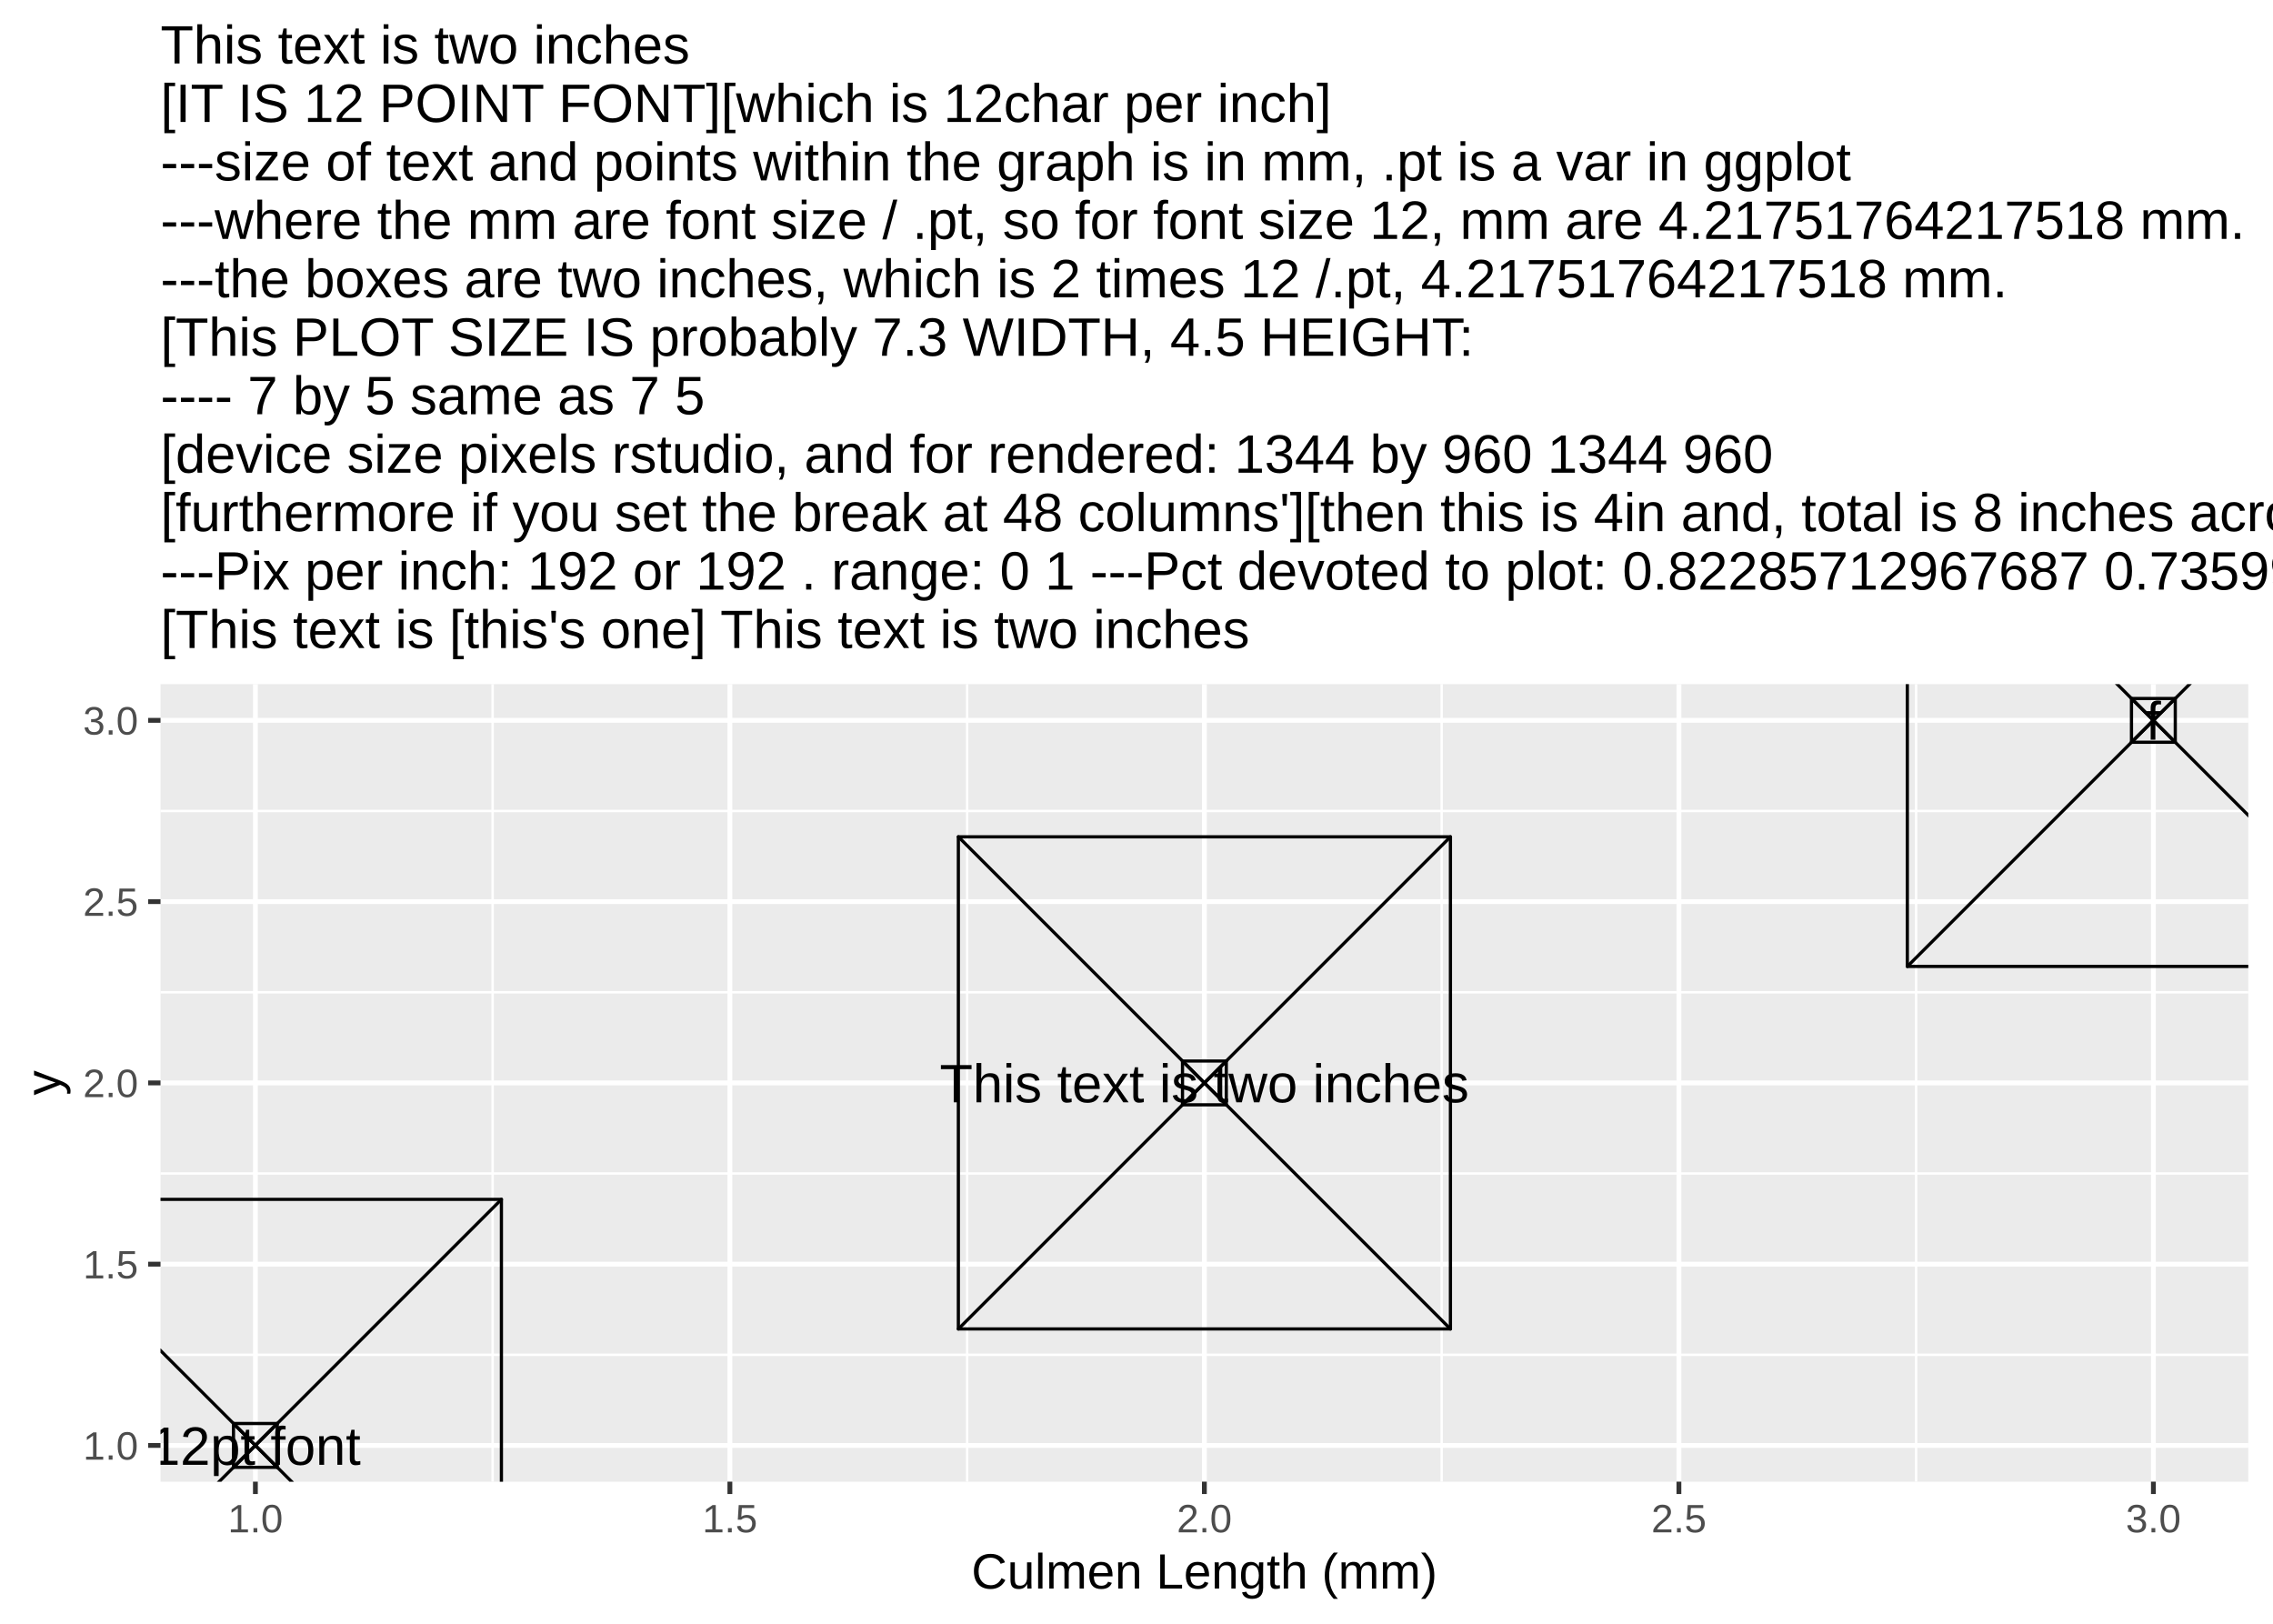
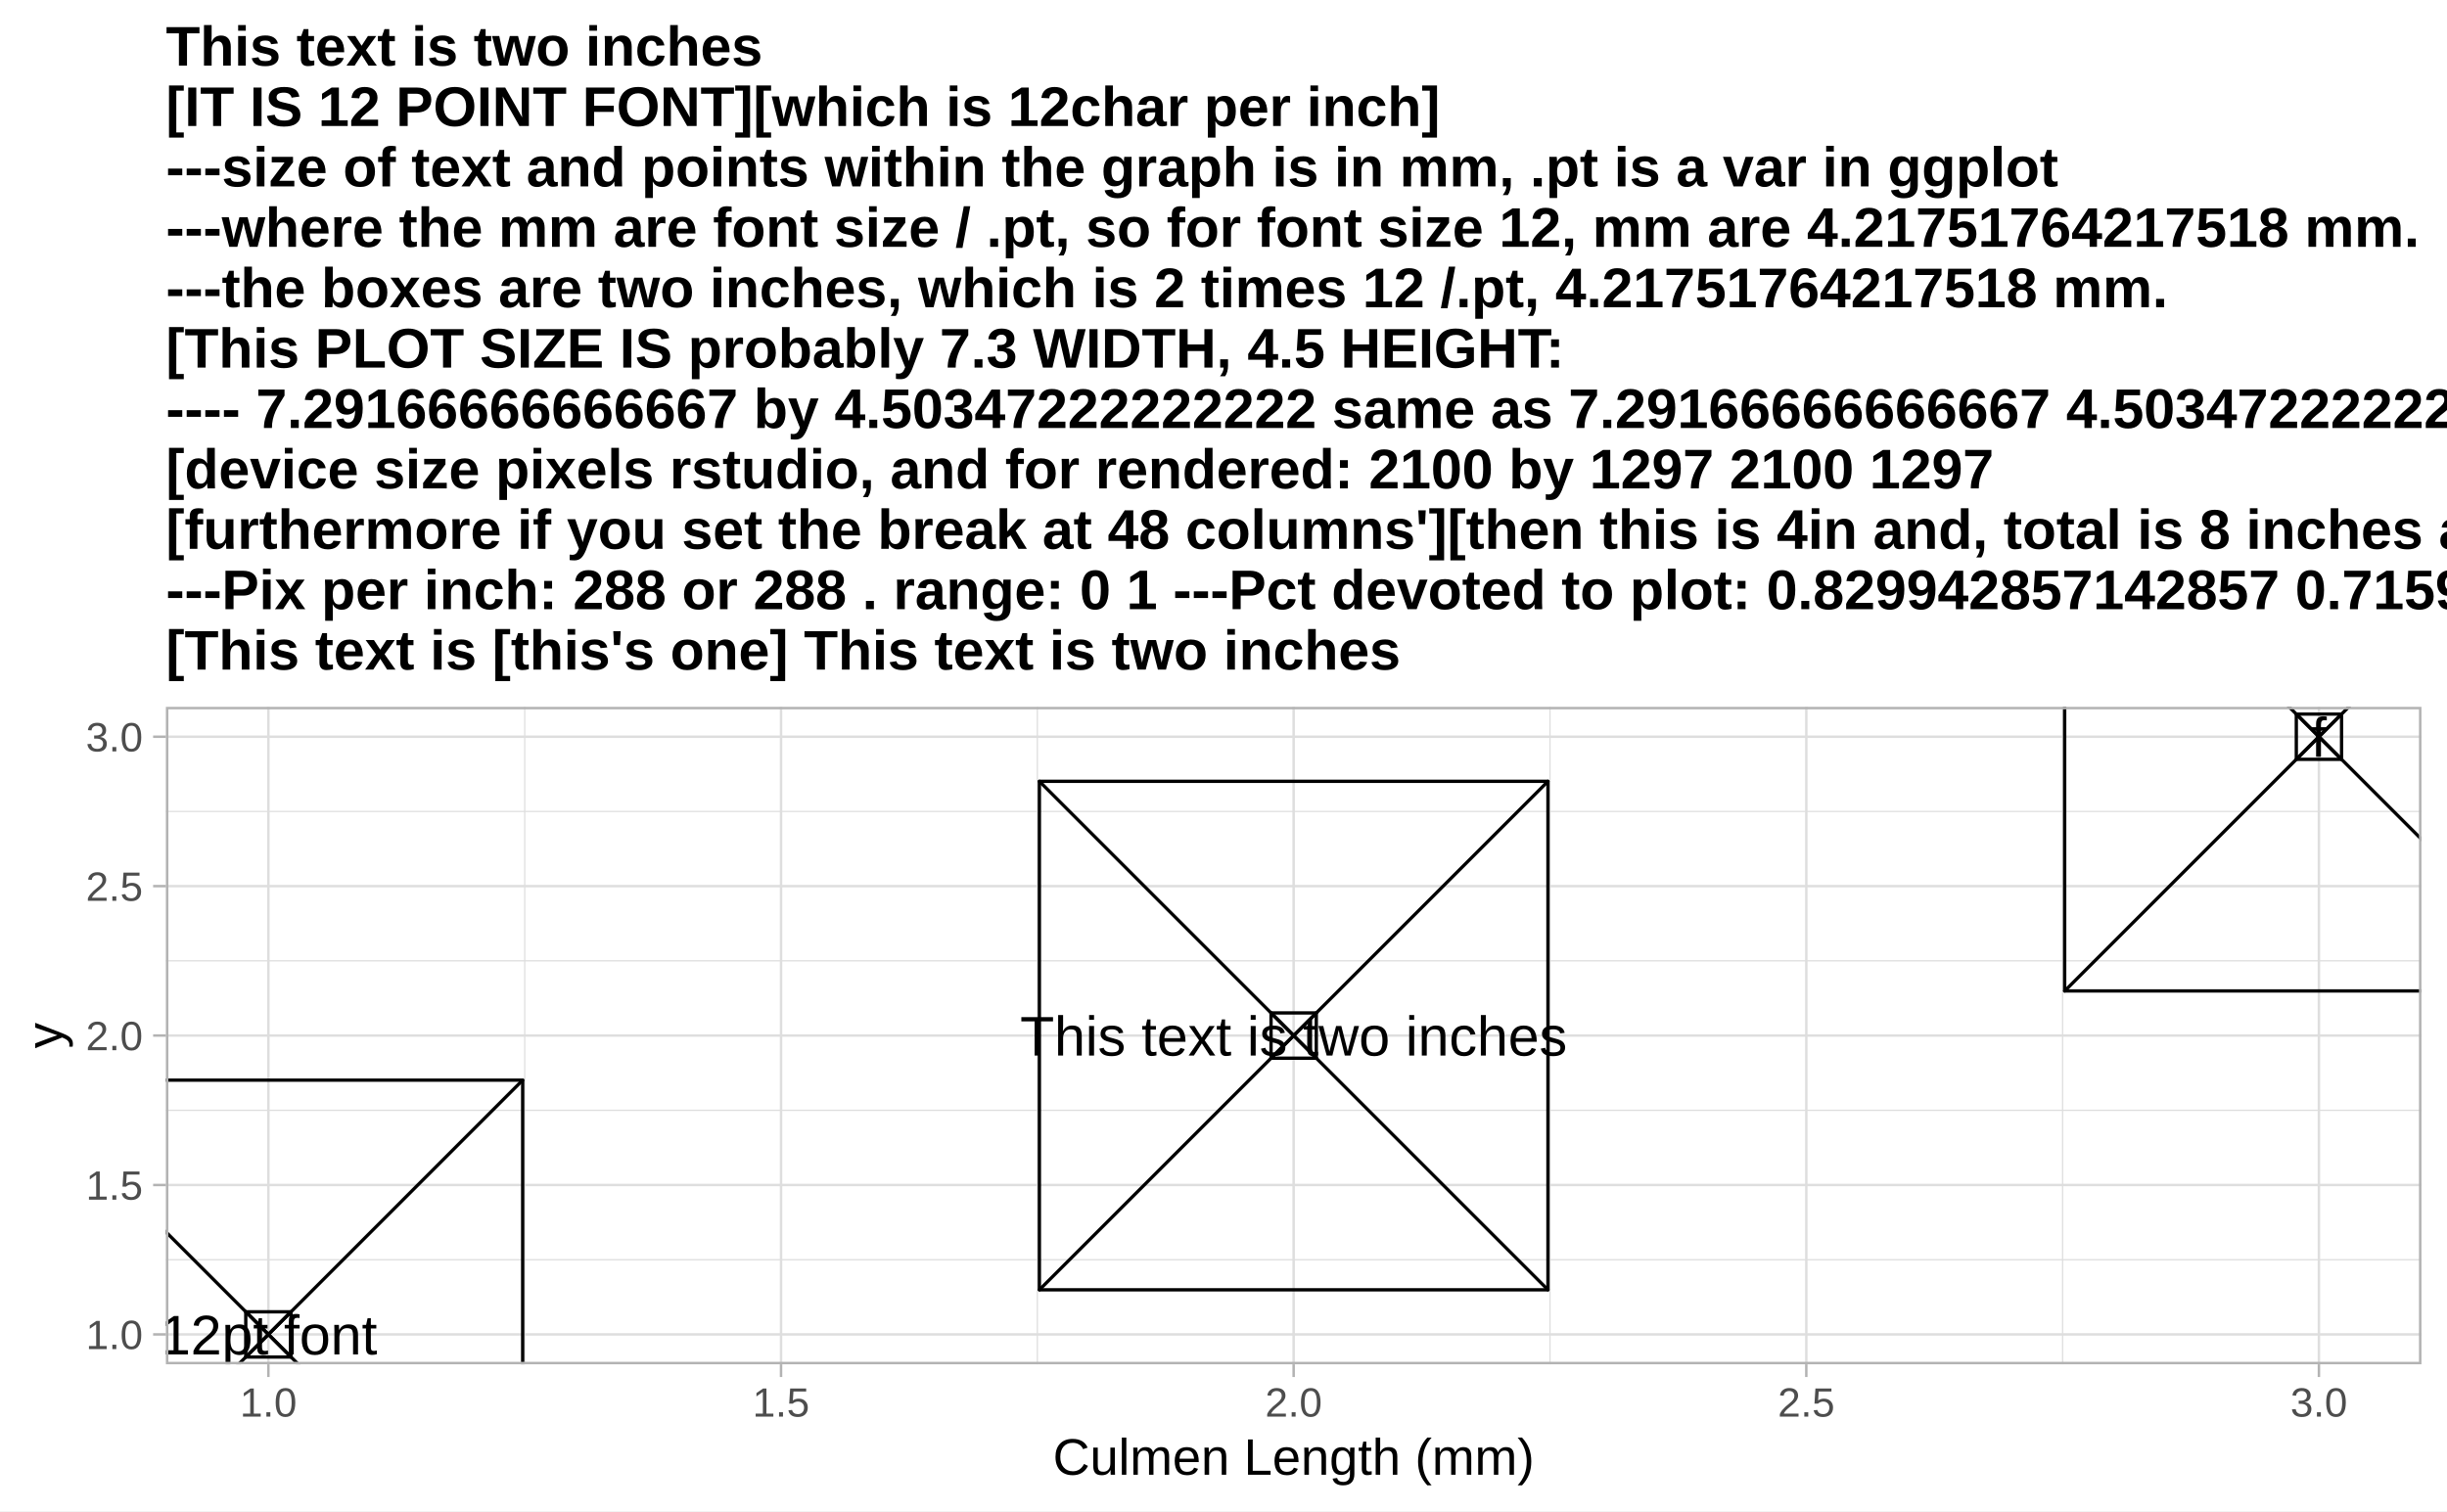
- <svg xmlns="http://www.w3.org/2000/svg" class="svglite" width="504.00pt" height="360.00pt" viewBox="0 0 504.00 360.00">
+ <svg xmlns="http://www.w3.org/2000/svg" class="svglite" width="525.00pt" height="324.25pt" viewBox="0 0 525.00 324.25">
  <defs>
    <style type="text/css">
    .svglite line, .svglite polyline, .svglite polygon, .svglite path, .svglite rect, .svglite circle {
      fill: none;
      stroke: #000000;
      stroke-linecap: round;
      stroke-linejoin: round;
      stroke-miterlimit: 10.00;
    }
    .svglite text {
      white-space: pre;
    }
  </style>
  </defs>
  <rect width="100%" height="100%" style="stroke: none; fill: #FFFFFF;" />
  <defs>
-     <clipPath id="cpMC4wMHw1MDQuMDB8MC4wMHwzNjAuMDA=">
-       <rect x="0.00" y="0.00" width="504.00" height="360.00" />
+     <clipPath id="cpMC4wMHw1MjUuMDB8MC4wMHwzMjQuMjU=">
+       <rect x="0.00" y="0.00" width="525.00" height="324.25" />
    </clipPath>
  </defs>
-   <g clip-path="url(#cpMC4wMHw1MDQuMDB8MC4wMHwzNjAuMDA=)">
-     <rect x="0.00" y="0.00" width="504.00" height="360.00" style="stroke-width: 1.07; stroke: #FFFFFF; fill: #FFFFFF;" />
+   <g clip-path="url(#cpMC4wMHw1MjUuMDB8MC4wMHwzMjQuMjU=)">
+     <rect x="0.00" y="0.00" width="525.00" height="324.25" style="stroke-width: 1.07; stroke: #FFFFFF; fill: #FFFFFF;" />
  </g>
  <defs>
-     <clipPath id="cpMzUuNTl8NDk4LjUyfDE1MS42OHwzMjguNTA=">
-       <rect x="35.59" y="151.68" width="462.93" height="176.83" />
+     <clipPath id="cpMzUuNTl8NTE5LjUyfDE1MS42OHwyOTIuNzU=">
+       <rect x="35.59" y="151.68" width="483.93" height="141.08" />
    </clipPath>
  </defs>
-   <g clip-path="url(#cpMzUuNTl8NDk4LjUyfDE1MS42OHwzMjguNTA=)">
-     <rect x="35.59" y="151.68" width="462.93" height="176.83" style="stroke-width: 1.07; stroke: none; fill: #EBEBEB;" />
-     <polyline points="35.59,300.37 498.52,300.37 " style="stroke-width: 0.53; stroke: #FFFFFF; stroke-linecap: butt;" />
-     <polyline points="35.59,260.18 498.52,260.18 " style="stroke-width: 0.53; stroke: #FFFFFF; stroke-linecap: butt;" />
-     <polyline points="35.59,220.00 498.52,220.00 " style="stroke-width: 0.53; stroke: #FFFFFF; stroke-linecap: butt;" />
-     <polyline points="35.59,179.81 498.52,179.81 " style="stroke-width: 0.53; stroke: #FFFFFF; stroke-linecap: butt;" />
-     <polyline points="109.23,328.50 109.23,151.68 " style="stroke-width: 0.53; stroke: #FFFFFF; stroke-linecap: butt;" />
-     <polyline points="214.45,328.50 214.45,151.68 " style="stroke-width: 0.53; stroke: #FFFFFF; stroke-linecap: butt;" />
-     <polyline points="319.66,328.50 319.66,151.68 " style="stroke-width: 0.53; stroke: #FFFFFF; stroke-linecap: butt;" />
-     <polyline points="424.87,328.50 424.87,151.68 " style="stroke-width: 0.53; stroke: #FFFFFF; stroke-linecap: butt;" />
-     <polyline points="35.59,320.47 498.52,320.47 " style="stroke-width: 1.07; stroke: #FFFFFF; stroke-linecap: butt;" />
-     <polyline points="35.59,280.28 498.52,280.28 " style="stroke-width: 1.07; stroke: #FFFFFF; stroke-linecap: butt;" />
-     <polyline points="35.59,240.09 498.52,240.09 " style="stroke-width: 1.07; stroke: #FFFFFF; stroke-linecap: butt;" />
-     <polyline points="35.59,199.90 498.52,199.90 " style="stroke-width: 1.07; stroke: #FFFFFF; stroke-linecap: butt;" />
-     <polyline points="35.59,159.71 498.52,159.71 " style="stroke-width: 1.07; stroke: #FFFFFF; stroke-linecap: butt;" />
-     <polyline points="56.63,328.50 56.63,151.68 " style="stroke-width: 1.07; stroke: #FFFFFF; stroke-linecap: butt;" />
-     <polyline points="161.84,328.50 161.84,151.68 " style="stroke-width: 1.07; stroke: #FFFFFF; stroke-linecap: butt;" />
-     <polyline points="267.05,328.50 267.05,151.68 " style="stroke-width: 1.07; stroke: #FFFFFF; stroke-linecap: butt;" />
-     <polyline points="372.27,328.50 372.27,151.68 " style="stroke-width: 1.07; stroke: #FFFFFF; stroke-linecap: butt;" />
-     <polyline points="477.48,328.50 477.48,151.68 " style="stroke-width: 1.07; stroke: #FFFFFF; stroke-linecap: butt;" />
-     <text x="56.63" y="324.76" text-anchor="middle" style="font-size: 12.00px; font-family: &quot;Arial&quot;;" textLength="46.71px" lengthAdjust="spacingAndGlyphs">12pt font</text>
-     <text x="477.48" y="164.01" text-anchor="middle" style="font-size: 12.00px; font-family: &quot;Arial&quot;;" textLength="3.33px" lengthAdjust="spacingAndGlyphs">f</text>
-     <text x="267.05" y="244.39" text-anchor="middle" style="font-size: 12.00px; font-family: &quot;Arial&quot;;" textLength="117.40px" lengthAdjust="spacingAndGlyphs">This text is two inches</text>
-     <rect x="51.77" y="315.61" width="9.71" height="9.71" style="stroke-width: 0.71;" />
-     <line x1="51.77" y1="325.32" x2="61.48" y2="315.61" style="stroke-width: 0.71;" />
-     <line x1="51.77" y1="315.61" x2="61.48" y2="325.32" style="stroke-width: 0.71;" />
-     <rect x="472.62" y="154.86" width="9.71" height="9.71" style="stroke-width: 0.71;" />
-     <line x1="472.62" y1="164.57" x2="482.33" y2="154.86" style="stroke-width: 0.71;" />
-     <line x1="472.62" y1="154.86" x2="482.33" y2="164.57" style="stroke-width: 0.71;" />
-     <rect x="262.20" y="235.24" width="9.71" height="9.71" style="stroke-width: 0.71;" />
-     <line x1="262.20" y1="244.94" x2="271.91" y2="235.24" style="stroke-width: 0.71;" />
-     <line x1="262.20" y1="235.24" x2="271.91" y2="244.94" style="stroke-width: 0.71;" />
-     <rect x="2.07" y="265.91" width="109.11" height="109.11" style="stroke-width: 0.71;" />
-     <line x1="2.07" y1="375.02" x2="111.19" y2="265.91" style="stroke-width: 0.71;" />
-     <line x1="2.07" y1="265.91" x2="111.19" y2="375.02" style="stroke-width: 0.71;" />
-     <rect x="422.92" y="105.16" width="109.11" height="109.11" style="stroke-width: 0.71;" />
-     <line x1="422.92" y1="214.27" x2="532.03" y2="105.16" style="stroke-width: 0.71;" />
-     <line x1="422.92" y1="105.16" x2="532.03" y2="214.27" style="stroke-width: 0.71;" />
-     <rect x="212.50" y="185.53" width="109.11" height="109.11" style="stroke-width: 0.71;" />
-     <line x1="212.50" y1="294.65" x2="321.61" y2="185.53" style="stroke-width: 0.71;" />
-     <line x1="212.50" y1="185.53" x2="321.61" y2="294.65" style="stroke-width: 0.71;" />
+   <g clip-path="url(#cpMzUuNTl8NTE5LjUyfDE1MS42OHwyOTIuNzU=)">
+     <rect x="35.59" y="151.68" width="483.93" height="141.08" style="stroke-width: 1.07; stroke: none; fill: #FFFFFF;" />
+     <polyline points="35.59,270.31 519.52,270.31 " style="stroke-width: 0.27; stroke: #DEDEDE; stroke-linecap: butt;" />
+     <polyline points="35.59,238.25 519.52,238.25 " style="stroke-width: 0.27; stroke: #DEDEDE; stroke-linecap: butt;" />
+     <polyline points="35.59,206.18 519.52,206.18 " style="stroke-width: 0.27; stroke: #DEDEDE; stroke-linecap: butt;" />
+     <polyline points="35.59,174.12 519.52,174.12 " style="stroke-width: 0.27; stroke: #DEDEDE; stroke-linecap: butt;" />
+     <polyline points="112.58,292.75 112.58,151.68 " style="stroke-width: 0.27; stroke: #DEDEDE; stroke-linecap: butt;" />
+     <polyline points="222.56,292.75 222.56,151.68 " style="stroke-width: 0.27; stroke: #DEDEDE; stroke-linecap: butt;" />
+     <polyline points="332.55,292.75 332.55,151.68 " style="stroke-width: 0.27; stroke: #DEDEDE; stroke-linecap: butt;" />
+     <polyline points="442.53,292.75 442.53,151.68 " style="stroke-width: 0.27; stroke: #DEDEDE; stroke-linecap: butt;" />
+     <polyline points="35.59,286.34 519.52,286.34 " style="stroke-width: 0.53; stroke: #DEDEDE; stroke-linecap: butt;" />
+     <polyline points="35.59,254.28 519.52,254.28 " style="stroke-width: 0.53; stroke: #DEDEDE; stroke-linecap: butt;" />
+     <polyline points="35.59,222.21 519.52,222.21 " style="stroke-width: 0.53; stroke: #DEDEDE; stroke-linecap: butt;" />
+     <polyline points="35.59,190.15 519.52,190.15 " style="stroke-width: 0.53; stroke: #DEDEDE; stroke-linecap: butt;" />
+     <polyline points="35.59,158.09 519.52,158.09 " style="stroke-width: 0.53; stroke: #DEDEDE; stroke-linecap: butt;" />
+     <polyline points="57.58,292.75 57.58,151.68 " style="stroke-width: 0.53; stroke: #DEDEDE; stroke-linecap: butt;" />
+     <polyline points="167.57,292.75 167.57,151.68 " style="stroke-width: 0.53; stroke: #DEDEDE; stroke-linecap: butt;" />
+     <polyline points="277.55,292.75 277.55,151.68 " style="stroke-width: 0.53; stroke: #DEDEDE; stroke-linecap: butt;" />
+     <polyline points="387.54,292.75 387.54,151.68 " style="stroke-width: 0.53; stroke: #DEDEDE; stroke-linecap: butt;" />
+     <polyline points="497.52,292.75 497.52,151.68 " style="stroke-width: 0.53; stroke: #DEDEDE; stroke-linecap: butt;" />
+     <text x="57.58" y="290.64" text-anchor="middle" style="font-size: 12.00px; font-family: &quot;Arial&quot;;" textLength="46.71px" lengthAdjust="spacingAndGlyphs">12pt font</text>
+     <text x="497.52" y="162.39" text-anchor="middle" style="font-size: 12.00px; font-family: &quot;Arial&quot;;" textLength="3.33px" lengthAdjust="spacingAndGlyphs">f</text>
+     <text x="277.55" y="226.51" text-anchor="middle" style="font-size: 12.00px; font-family: &quot;Arial&quot;;" textLength="117.40px" lengthAdjust="spacingAndGlyphs">This text is two inches</text>
+     <rect x="52.73" y="281.49" width="9.71" height="9.71" style="stroke-width: 0.71;" />
+     <line x1="52.73" y1="291.20" x2="62.44" y2="281.49" style="stroke-width: 0.71;" />
+     <line x1="52.73" y1="281.49" x2="62.44" y2="291.20" style="stroke-width: 0.71;" />
+     <rect x="492.67" y="153.23" width="9.71" height="9.71" style="stroke-width: 0.71;" />
+     <line x1="492.67" y1="162.94" x2="502.38" y2="153.23" style="stroke-width: 0.71;" />
+     <line x1="492.67" y1="153.23" x2="502.38" y2="162.94" style="stroke-width: 0.71;" />
+     <rect x="272.70" y="217.36" width="9.71" height="9.71" style="stroke-width: 0.71;" />
+     <line x1="272.70" y1="227.07" x2="282.41" y2="217.36" style="stroke-width: 0.71;" />
+     <line x1="272.70" y1="217.36" x2="282.41" y2="227.07" style="stroke-width: 0.71;" />
+     <rect x="3.03" y="231.78" width="109.11" height="109.11" style="stroke-width: 0.71;" />
+     <line x1="3.03" y1="340.90" x2="112.14" y2="231.78" style="stroke-width: 0.71;" />
+     <line x1="3.03" y1="231.78" x2="112.14" y2="340.90" style="stroke-width: 0.71;" />
+     <rect x="442.97" y="103.53" width="109.11" height="109.11" style="stroke-width: 0.71;" />
+     <line x1="442.97" y1="212.65" x2="552.08" y2="103.53" style="stroke-width: 0.71;" />
+     <line x1="442.97" y1="103.53" x2="552.08" y2="212.65" style="stroke-width: 0.71;" />
+     <rect x="223.00" y="167.66" width="109.11" height="109.11" style="stroke-width: 0.71;" />
+     <line x1="223.00" y1="276.77" x2="332.11" y2="167.66" style="stroke-width: 0.71;" />
+     <line x1="223.00" y1="167.66" x2="332.11" y2="276.77" style="stroke-width: 0.71;" />
+     <rect x="35.59" y="151.68" width="483.93" height="141.08" style="stroke-width: 1.07; stroke: #B3B3B3;" />
  </g>
-   <g clip-path="url(#cpMC4wMHw1MDQuMDB8MC4wMHwzNjAuMDA=)">
-     <text x="30.65" y="323.62" text-anchor="end" style="font-size: 8.80px;fill: #4D4D4D; font-family: &quot;Arial&quot;;" textLength="12.24px" lengthAdjust="spacingAndGlyphs">1.0</text>
-     <text x="30.65" y="283.43" text-anchor="end" style="font-size: 8.80px;fill: #4D4D4D; font-family: &quot;Arial&quot;;" textLength="12.24px" lengthAdjust="spacingAndGlyphs">1.5</text>
-     <text x="30.65" y="243.24" text-anchor="end" style="font-size: 8.80px;fill: #4D4D4D; font-family: &quot;Arial&quot;;" textLength="12.24px" lengthAdjust="spacingAndGlyphs">2.0</text>
-     <text x="30.65" y="203.05" text-anchor="end" style="font-size: 8.80px;fill: #4D4D4D; font-family: &quot;Arial&quot;;" textLength="12.24px" lengthAdjust="spacingAndGlyphs">2.5</text>
-     <text x="30.65" y="162.86" text-anchor="end" style="font-size: 8.80px;fill: #4D4D4D; font-family: &quot;Arial&quot;;" textLength="12.24px" lengthAdjust="spacingAndGlyphs">3.0</text>
-     <polyline points="32.85,320.47 35.59,320.47 " style="stroke-width: 1.07; stroke: #333333; stroke-linecap: butt;" />
-     <polyline points="32.85,280.28 35.59,280.28 " style="stroke-width: 1.07; stroke: #333333; stroke-linecap: butt;" />
-     <polyline points="32.85,240.09 35.59,240.09 " style="stroke-width: 1.07; stroke: #333333; stroke-linecap: butt;" />
-     <polyline points="32.85,199.90 35.59,199.90 " style="stroke-width: 1.07; stroke: #333333; stroke-linecap: butt;" />
-     <polyline points="32.85,159.71 35.59,159.71 " style="stroke-width: 1.07; stroke: #333333; stroke-linecap: butt;" />
-     <polyline points="56.63,331.24 56.63,328.50 " style="stroke-width: 1.07; stroke: #333333; stroke-linecap: butt;" />
-     <polyline points="161.84,331.24 161.84,328.50 " style="stroke-width: 1.07; stroke: #333333; stroke-linecap: butt;" />
-     <polyline points="267.05,331.24 267.05,328.50 " style="stroke-width: 1.07; stroke: #333333; stroke-linecap: butt;" />
-     <polyline points="372.27,331.24 372.27,328.50 " style="stroke-width: 1.07; stroke: #333333; stroke-linecap: butt;" />
-     <polyline points="477.48,331.24 477.48,328.50 " style="stroke-width: 1.07; stroke: #333333; stroke-linecap: butt;" />
-     <text x="56.63" y="339.74" text-anchor="middle" style="font-size: 8.80px;fill: #4D4D4D; font-family: &quot;Arial&quot;;" textLength="12.24px" lengthAdjust="spacingAndGlyphs">1.0</text>
-     <text x="161.84" y="339.74" text-anchor="middle" style="font-size: 8.80px;fill: #4D4D4D; font-family: &quot;Arial&quot;;" textLength="12.24px" lengthAdjust="spacingAndGlyphs">1.5</text>
-     <text x="267.05" y="339.74" text-anchor="middle" style="font-size: 8.80px;fill: #4D4D4D; font-family: &quot;Arial&quot;;" textLength="12.24px" lengthAdjust="spacingAndGlyphs">2.0</text>
-     <text x="372.27" y="339.74" text-anchor="middle" style="font-size: 8.80px;fill: #4D4D4D; font-family: &quot;Arial&quot;;" textLength="12.24px" lengthAdjust="spacingAndGlyphs">2.5</text>
-     <text x="477.48" y="339.74" text-anchor="middle" style="font-size: 8.80px;fill: #4D4D4D; font-family: &quot;Arial&quot;;" textLength="12.24px" lengthAdjust="spacingAndGlyphs">3.0</text>
-     <text x="267.05" y="352.20" text-anchor="middle" style="font-size: 11.00px; font-family: &quot;Arial&quot;;" textLength="103.35px" lengthAdjust="spacingAndGlyphs">Culmen Length (mm)</text>
-     <text transform="translate(13.36,240.09) rotate(-90)" text-anchor="middle" style="font-size: 11.00px; font-family: &quot;Arial&quot;;" textLength="5.50px" lengthAdjust="spacingAndGlyphs">y</text>
-     <text x="35.59" y="14.08" style="font-size: 12.00px; font-family: &quot;Arial&quot;;" textLength="120.73px" lengthAdjust="spacingAndGlyphs">This text is two inches </text>
-     <text x="35.59" y="27.04" style="font-size: 12.00px; font-family: &quot;Arial&quot;;" textLength="259.68px" lengthAdjust="spacingAndGlyphs">[IT IS 12 POINT FONT][which is 12char per inch]</text>
-     <text x="35.59" y="40.00" style="font-size: 12.00px; font-family: &quot;Arial&quot;;" textLength="374.87px" lengthAdjust="spacingAndGlyphs">---size of text and points within the graph is in mm, .pt is a var in ggplot</text>
-     <text x="35.59" y="52.96" style="font-size: 12.00px; font-family: &quot;Arial&quot;;" textLength="462.28px" lengthAdjust="spacingAndGlyphs">---where the mm are font size / .pt, so for font size 12, mm are 4.21751764217518 mm.</text>
-     <text x="35.59" y="65.92" style="font-size: 12.00px; font-family: &quot;Arial&quot;;" textLength="409.61px" lengthAdjust="spacingAndGlyphs">---the boxes are two inches, which is 2 times 12 /.pt, 4.21751764217518 mm.</text>
-     <text x="35.59" y="78.88" style="font-size: 12.00px; font-family: &quot;Arial&quot;;" textLength="291.23px" lengthAdjust="spacingAndGlyphs">[This PLOT SIZE IS probably 7.3 WIDTH, 4.5 HEIGHT:</text>
-     <text x="35.59" y="91.84" style="font-size: 12.00px; font-family: &quot;Arial&quot;;" textLength="127.40px" lengthAdjust="spacingAndGlyphs">----  7 by 5 same as 7 5 </text>
-     <text x="35.59" y="104.80" style="font-size: 12.00px; font-family: &quot;Arial&quot;;" textLength="360.94px" lengthAdjust="spacingAndGlyphs">[device size pixels rstudio, and for rendered: 1344 by 960 1344 960 </text>
-     <text x="35.59" y="117.76" style="font-size: 12.00px; font-family: &quot;Arial&quot;;" textLength="488.60px" lengthAdjust="spacingAndGlyphs">[furthermore if you set the break at 48 columns'][then this is 4in and, total is 8 inches across]</text>
-     <text x="35.59" y="130.72" style="font-size: 12.00px; font-family: &quot;Arial&quot;;" textLength="544.43px" lengthAdjust="spacingAndGlyphs">---Pix per inch: 192 or 192 . range: 0 1 ---Pct devoted to plot: 0.82285712967687 0.735999974285712 </text>
-     <text x="35.59" y="143.68" style="font-size: 12.00px; font-family: &quot;Arial&quot;;" textLength="304.87px" lengthAdjust="spacingAndGlyphs">[This text is     [this's one]               This text is two inches </text>
+   <g clip-path="url(#cpMC4wMHw1MjUuMDB8MC4wMHwzMjQuMjU=)">
+     <text x="30.65" y="289.49" text-anchor="end" style="font-size: 8.80px;fill: #4D4D4D; font-family: &quot;Arial&quot;;" textLength="12.24px" lengthAdjust="spacingAndGlyphs">1.0</text>
+     <text x="30.65" y="257.43" text-anchor="end" style="font-size: 8.80px;fill: #4D4D4D; font-family: &quot;Arial&quot;;" textLength="12.24px" lengthAdjust="spacingAndGlyphs">1.5</text>
+     <text x="30.65" y="225.36" text-anchor="end" style="font-size: 8.80px;fill: #4D4D4D; font-family: &quot;Arial&quot;;" textLength="12.24px" lengthAdjust="spacingAndGlyphs">2.0</text>
+     <text x="30.65" y="193.30" text-anchor="end" style="font-size: 8.80px;fill: #4D4D4D; font-family: &quot;Arial&quot;;" textLength="12.24px" lengthAdjust="spacingAndGlyphs">2.5</text>
+     <text x="30.65" y="161.24" text-anchor="end" style="font-size: 8.80px;fill: #4D4D4D; font-family: &quot;Arial&quot;;" textLength="12.24px" lengthAdjust="spacingAndGlyphs">3.0</text>
+     <polyline points="32.85,286.34 35.59,286.34 " style="stroke-width: 0.53; stroke: #B3B3B3; stroke-linecap: butt;" />
+     <polyline points="32.85,254.28 35.59,254.28 " style="stroke-width: 0.53; stroke: #B3B3B3; stroke-linecap: butt;" />
+     <polyline points="32.85,222.21 35.59,222.21 " style="stroke-width: 0.53; stroke: #B3B3B3; stroke-linecap: butt;" />
+     <polyline points="32.85,190.15 35.59,190.15 " style="stroke-width: 0.53; stroke: #B3B3B3; stroke-linecap: butt;" />
+     <polyline points="32.85,158.09 35.59,158.09 " style="stroke-width: 0.53; stroke: #B3B3B3; stroke-linecap: butt;" />
+     <polyline points="57.58,295.49 57.58,292.75 " style="stroke-width: 0.53; stroke: #B3B3B3; stroke-linecap: butt;" />
+     <polyline points="167.57,295.49 167.57,292.75 " style="stroke-width: 0.53; stroke: #B3B3B3; stroke-linecap: butt;" />
+     <polyline points="277.55,295.49 277.55,292.75 " style="stroke-width: 0.53; stroke: #B3B3B3; stroke-linecap: butt;" />
+     <polyline points="387.54,295.49 387.54,292.75 " style="stroke-width: 0.53; stroke: #B3B3B3; stroke-linecap: butt;" />
+     <polyline points="497.52,295.49 497.52,292.75 " style="stroke-width: 0.53; stroke: #B3B3B3; stroke-linecap: butt;" />
+     <text x="57.58" y="303.99" text-anchor="middle" style="font-size: 8.80px;fill: #4D4D4D; font-family: &quot;Arial&quot;;" textLength="12.24px" lengthAdjust="spacingAndGlyphs">1.0</text>
+     <text x="167.57" y="303.99" text-anchor="middle" style="font-size: 8.80px;fill: #4D4D4D; font-family: &quot;Arial&quot;;" textLength="12.24px" lengthAdjust="spacingAndGlyphs">1.5</text>
+     <text x="277.55" y="303.99" text-anchor="middle" style="font-size: 8.80px;fill: #4D4D4D; font-family: &quot;Arial&quot;;" textLength="12.24px" lengthAdjust="spacingAndGlyphs">2.0</text>
+     <text x="387.54" y="303.99" text-anchor="middle" style="font-size: 8.80px;fill: #4D4D4D; font-family: &quot;Arial&quot;;" textLength="12.24px" lengthAdjust="spacingAndGlyphs">2.5</text>
+     <text x="497.52" y="303.99" text-anchor="middle" style="font-size: 8.80px;fill: #4D4D4D; font-family: &quot;Arial&quot;;" textLength="12.24px" lengthAdjust="spacingAndGlyphs">3.0</text>
+     <text x="277.55" y="316.45" text-anchor="middle" style="font-size: 11.00px; font-family: &quot;Arial&quot;;" textLength="103.35px" lengthAdjust="spacingAndGlyphs">Culmen Length (mm)</text>
+     <text transform="translate(13.36,222.21) rotate(-90)" text-anchor="middle" style="font-size: 11.00px; font-family: &quot;Arial&quot;;" textLength="5.50px" lengthAdjust="spacingAndGlyphs">y</text>
+     <text x="35.59" y="14.08" style="font-size: 12.00px; font-weight: bold; font-family: &quot;Arial&quot;;" textLength="131.36px" lengthAdjust="spacingAndGlyphs">This text is two inches </text>
+     <text x="35.59" y="27.04" style="font-size: 12.00px; font-weight: bold; font-family: &quot;Arial&quot;;" textLength="273.41px" lengthAdjust="spacingAndGlyphs">[IT IS 12 POINT FONT][which is 12char per inch]</text>
+     <text x="35.59" y="40.00" style="font-size: 12.00px; font-weight: bold; font-family: &quot;Arial&quot;;" textLength="406.02px" lengthAdjust="spacingAndGlyphs">---size of text and points within the graph is in mm, .pt is a var in ggplot</text>
+     <text x="35.59" y="52.96" style="font-size: 12.00px; font-weight: bold; font-family: &quot;Arial&quot;;" textLength="483.55px" lengthAdjust="spacingAndGlyphs">---where the mm are font size / .pt, so for font size 12, mm are 4.21751764217518 mm.</text>
+     <text x="35.59" y="65.92" style="font-size: 12.00px; font-weight: bold; font-family: &quot;Arial&quot;;" textLength="429.54px" lengthAdjust="spacingAndGlyphs">---the boxes are two inches, which is 2 times 12 /.pt, 4.21751764217518 mm.</text>
+     <text x="35.59" y="78.88" style="font-size: 12.00px; font-weight: bold; font-family: &quot;Arial&quot;;" textLength="300.06px" lengthAdjust="spacingAndGlyphs">[This PLOT SIZE IS probably 7.3 WIDTH, 4.5 HEIGHT:</text>
+     <text x="35.59" y="91.84" style="font-size: 12.00px; font-weight: bold; font-family: &quot;Arial&quot;;" textLength="517.83px" lengthAdjust="spacingAndGlyphs">----  7.29166666666667 by 4.50347222222222 same as 7.29166666666667 4.50347222222222 </text>
+     <text x="35.59" y="104.80" style="font-size: 12.00px; font-weight: bold; font-family: &quot;Arial&quot;;" textLength="395.55px" lengthAdjust="spacingAndGlyphs">[device size pixels rstudio, and for rendered: 2100 by 1297 2100 1297 </text>
+     <text x="35.59" y="117.76" style="font-size: 12.00px; font-weight: bold; font-family: &quot;Arial&quot;;" textLength="530.32px" lengthAdjust="spacingAndGlyphs">[furthermore if you set the break at 48 columns'][then this is 4in and, total is 8 inches across]</text>
+     <text x="35.59" y="130.72" style="font-size: 12.00px; font-weight: bold; font-family: &quot;Arial&quot;;" textLength="570.32px" lengthAdjust="spacingAndGlyphs">---Pix per inch: 288 or 288 . range: 0 1 ---Pct devoted to plot: 0.829942857142857 0.715908095605243 </text>
+     <text x="35.59" y="143.68" style="font-size: 12.00px; font-weight: bold; font-family: &quot;Arial&quot;;" textLength="328.23px" lengthAdjust="spacingAndGlyphs">[This text is     [this's one]               This text is two inches </text>
  </g>
</svg>
